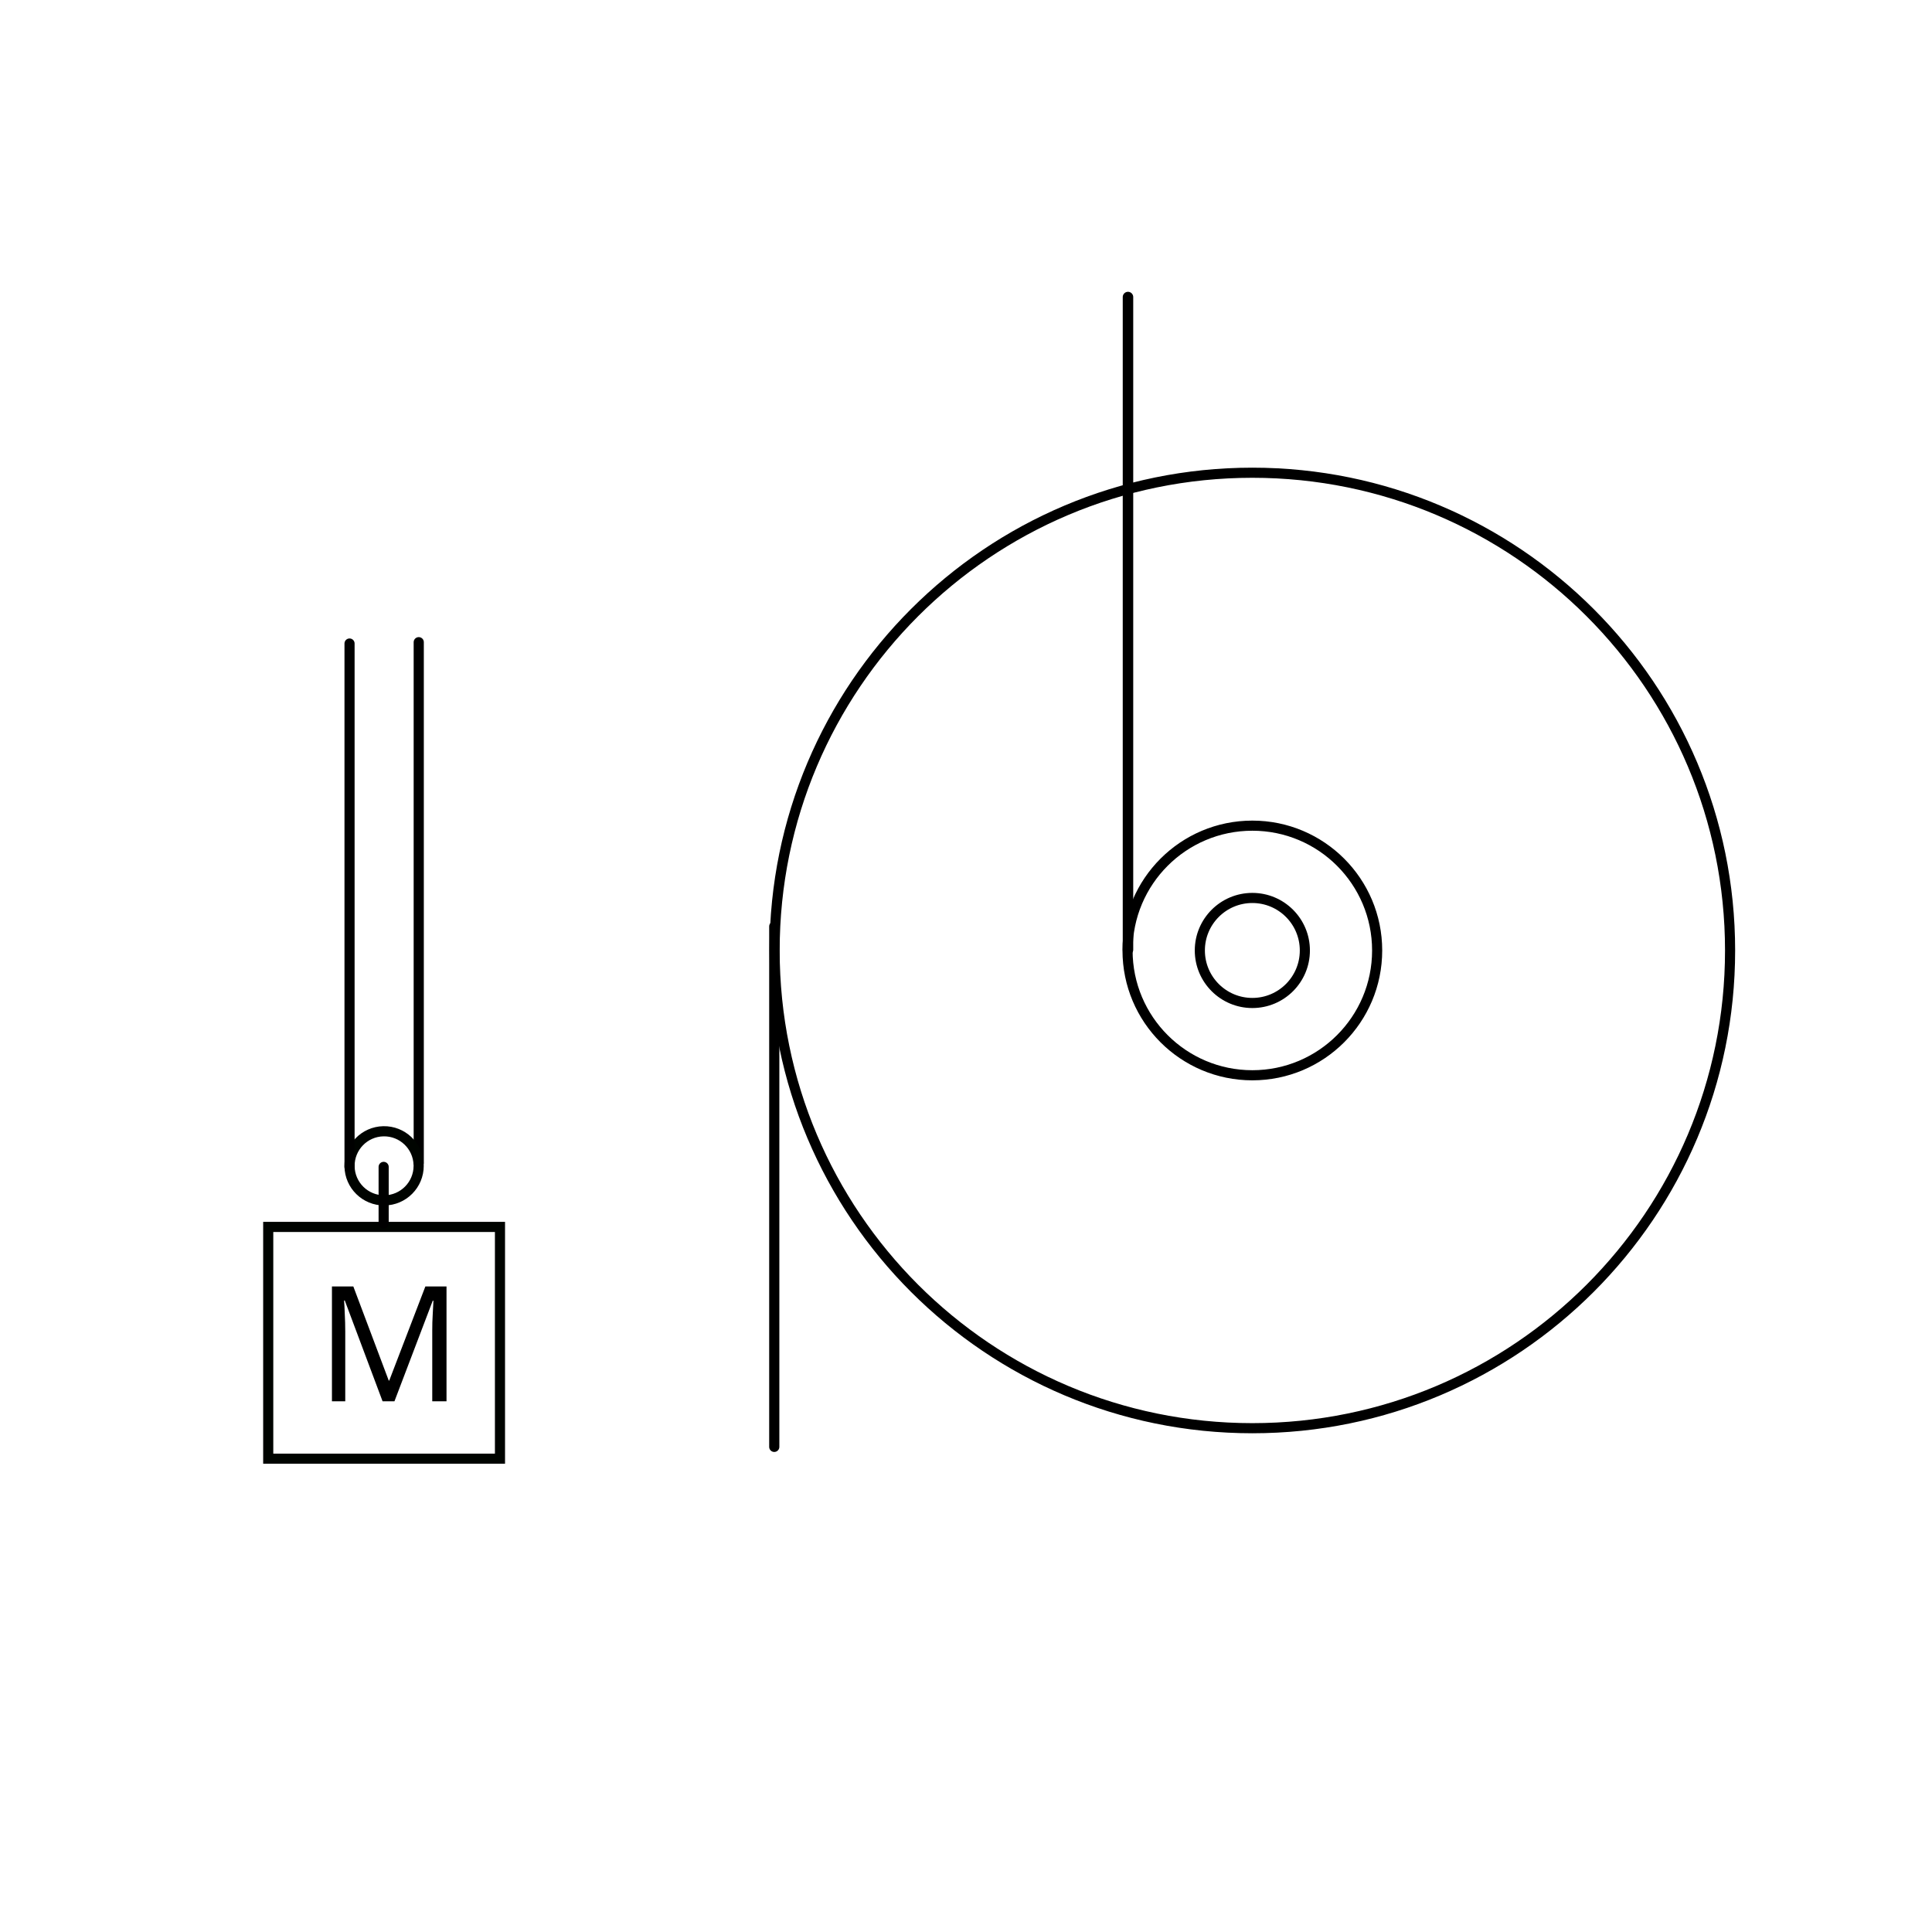
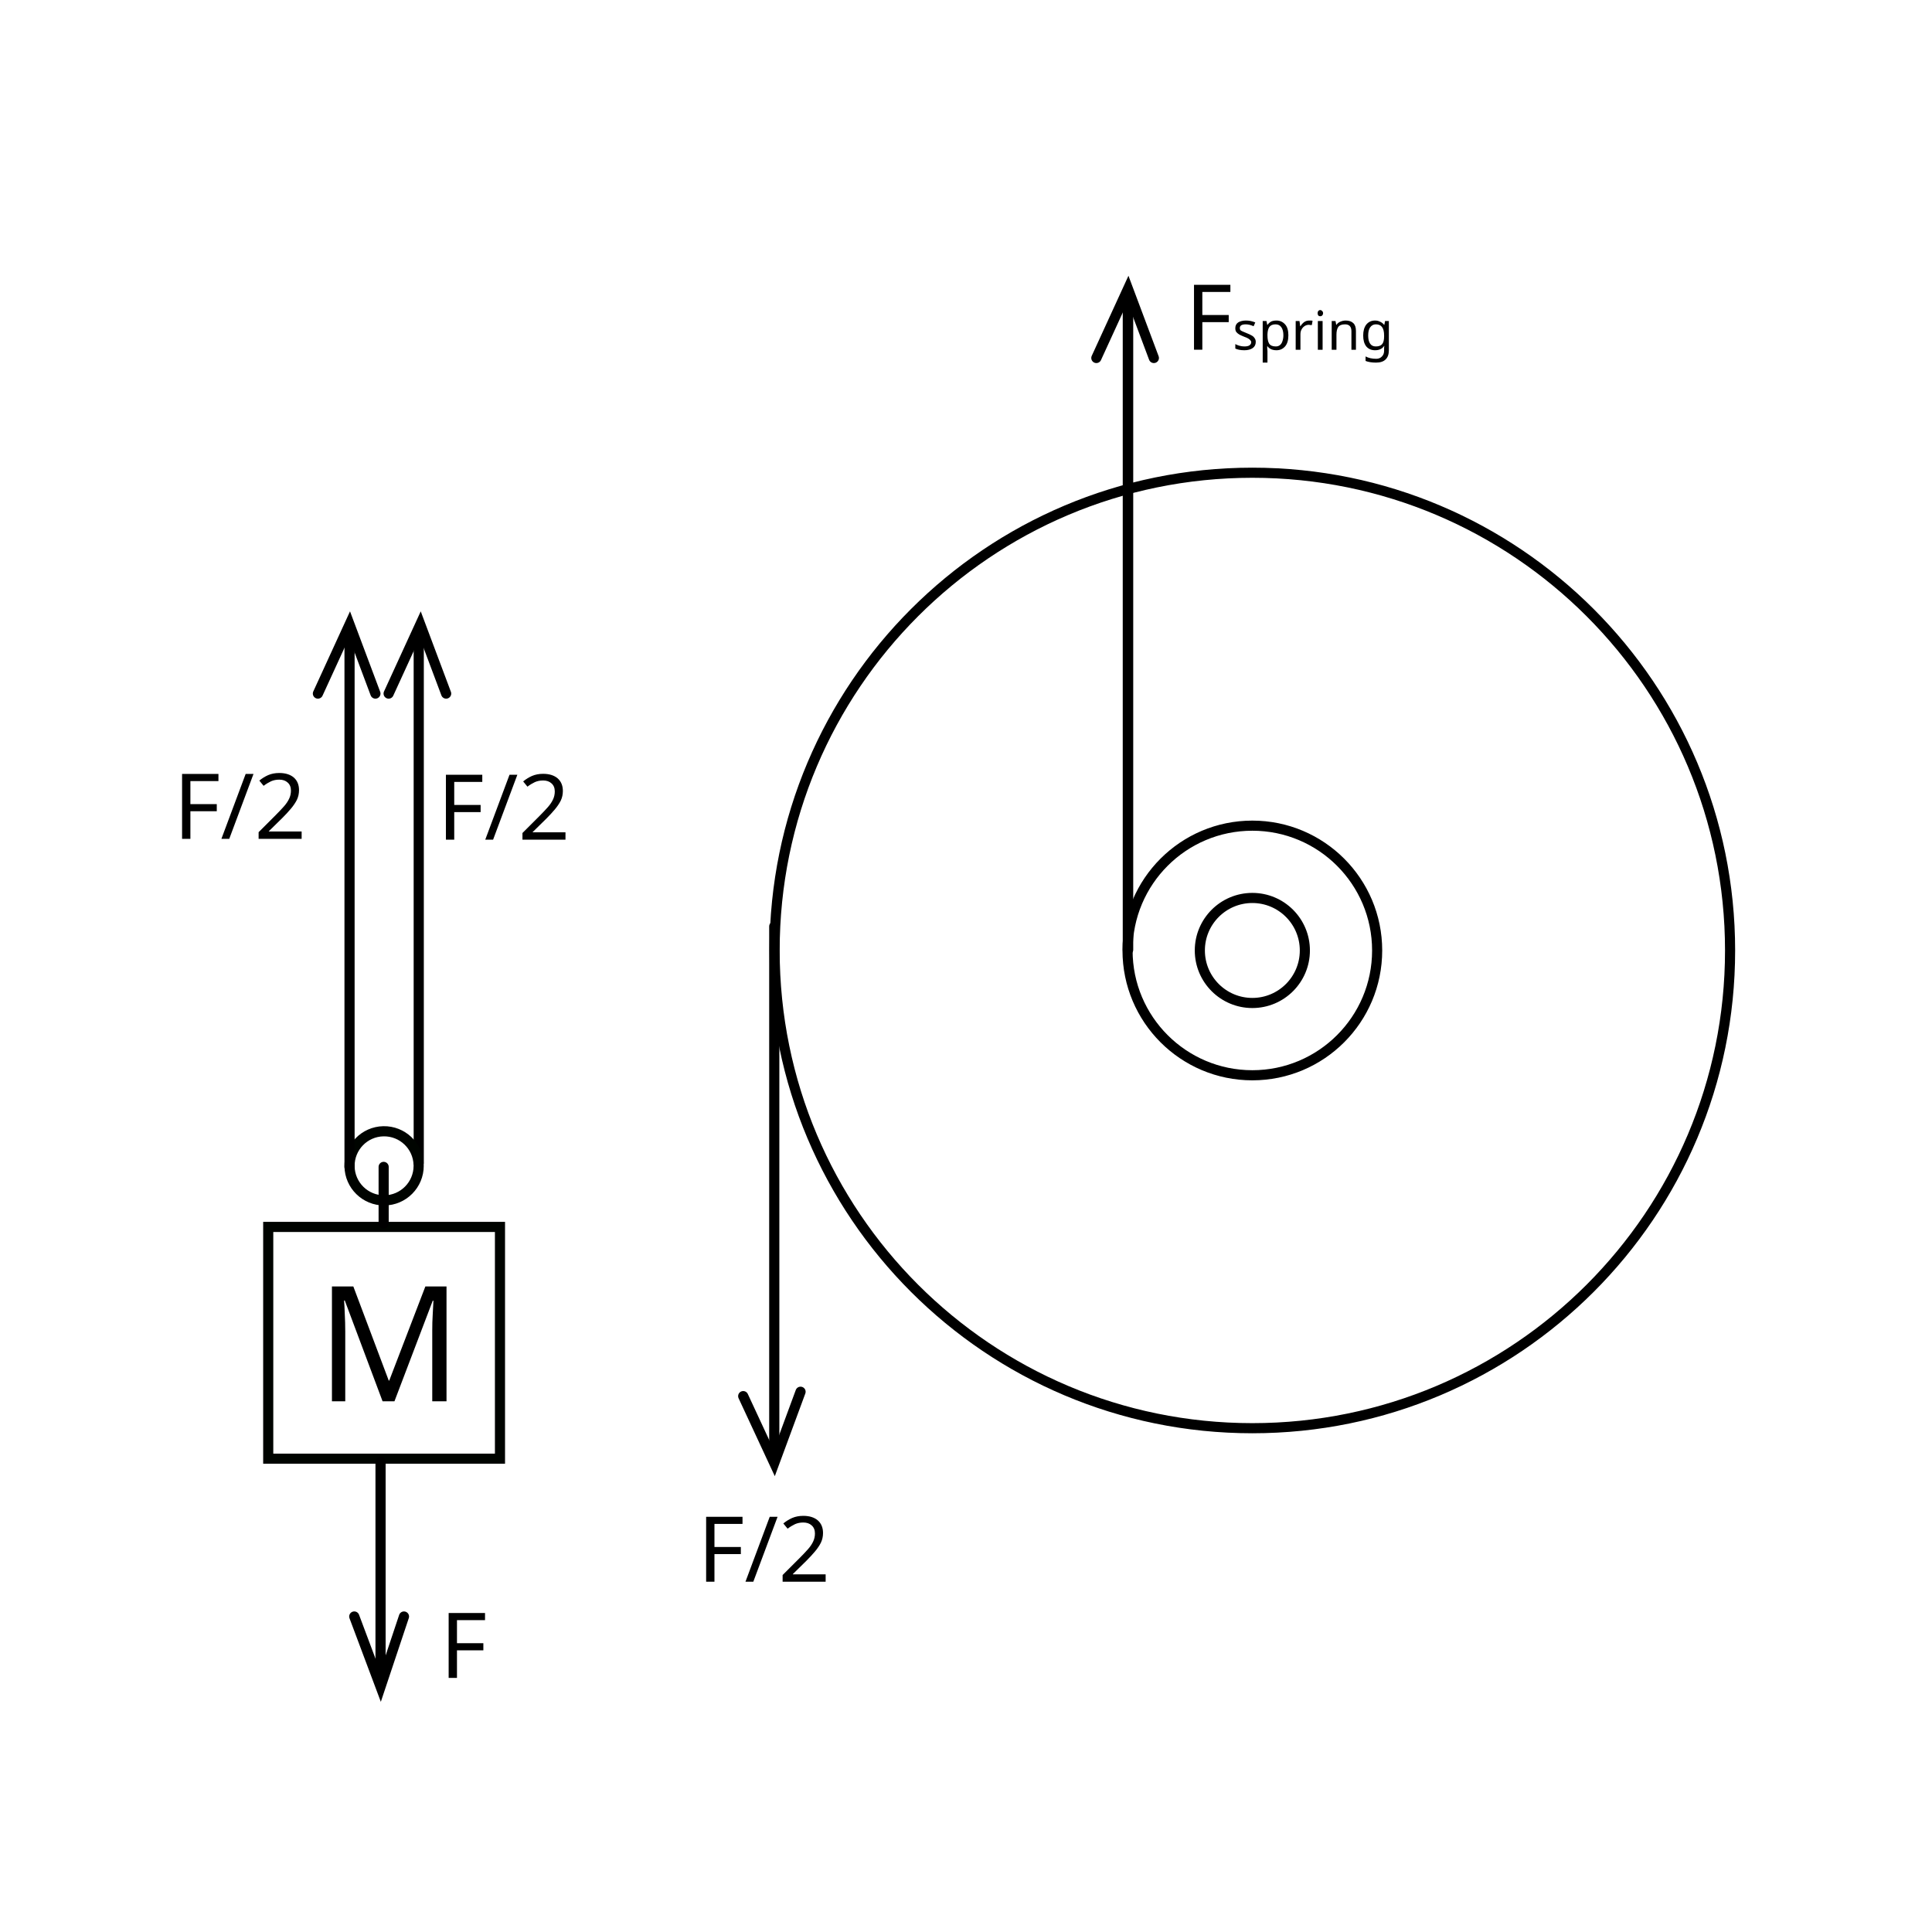
<svg xmlns="http://www.w3.org/2000/svg" width="5in" height="5in" viewBox="0 0 127 127" version="1.1" id="svg8">
  <defs id="defs2" />
  <g id="layer1" transform="translate(0,-170)" style="display:inline;opacity:1">
    <circle id="path815" cx="82.323" cy="232.479" r="31.404" style="fill:none;stroke:#000000;stroke-width:0.665;stroke-miterlimit:4;stroke-dasharray:none;stroke-opacity:1" />
    <circle id="path815-3" cx="82.323" cy="232.479" r="8.204" style="fill:none;stroke:#000000;stroke-width:0.665;stroke-miterlimit:4;stroke-dasharray:none;stroke-opacity:1" />
    <circle id="path815-3-5" cx="82.323" cy="232.479" r="3.452" style="fill:none;stroke:#000000;stroke-width:0.665;stroke-miterlimit:4;stroke-dasharray:none;stroke-opacity:1" />
    <path style="fill:none;stroke:#000000;stroke-width:0.689;stroke-linecap:round;stroke-linejoin:miter;stroke-miterlimit:4;stroke-dasharray:none;stroke-opacity:1" d="M 74.148,232.429 V 189.526" id="path4558-8" />
    <path style="fill:none;stroke:#000000;stroke-width:0.668;stroke-linecap:round;stroke-linejoin:miter;stroke-miterlimit:4;stroke-dasharray:none;stroke-opacity:1" d="M 50.896,265.11 V 230.899" id="path4558-4" />
    <path style="display:inline;opacity:1;fill:none;stroke:#000000;stroke-width:0.668;stroke-linecap:round;stroke-linejoin:miter;stroke-miterlimit:4;stroke-dasharray:none;stroke-opacity:1" d="M 27.526,246.426 V 212.215" id="path4558-4-9" />
    <rect style="display:inline;opacity:1;fill:none;fill-opacity:1;fill-rule:nonzero;stroke:#000400;stroke-width:0.665;stroke-linecap:round;stroke-miterlimit:4;stroke-dasharray:none;stroke-dashoffset:0;stroke-opacity:1" id="rect6043-8" width="15.234" height="15.234" x="17.632" y="250.652" />
    <path style="display:inline;opacity:1;fill:none;fill-opacity:1;fill-rule:nonzero;stroke:#000400;stroke-width:0.668;stroke-linecap:round;stroke-miterlimit:4;stroke-dasharray:none;stroke-dashoffset:0;stroke-opacity:1" id="path6047-1" d="m 27.521,246.635 a 2.272,2.272 0 0 1 -2.256,2.272 2.272,2.272 0 0 1 -2.288,-2.239 2.272,2.272 0 0 1 2.223,-2.304 2.272,2.272 0 0 1 2.319,2.207" />
-     <path style="display:inline;opacity:1;fill:none;stroke:#000000;stroke-width:0.665;stroke-linecap:round;stroke-linejoin:miter;stroke-miterlimit:4;stroke-dasharray:none;stroke-opacity:1" d="M 22.977,246.724 V 212.302" id="path4558-7-0" />
+     <path style="display:inline;opacity:1;fill:none;stroke:#000000;stroke-width:0.667;stroke-linecap:round;stroke-linejoin:miter;stroke-miterlimit:4;stroke-dasharray:none;stroke-opacity:1" d="M 22.977,246.723 V 212.114" id="path4558-7-0" />
    <path style="display:inline;opacity:1;fill:none;stroke:#000000;stroke-width:0.665;stroke-linecap:round;stroke-linejoin:miter;stroke-miterlimit:4;stroke-dasharray:none;stroke-opacity:1" d="m 25.219,250.433 v -3.728" id="path4558-8-2-6" />
    <text xml:space="preserve" style="font-style:normal;font-weight:normal;font-size:10.583px;line-height:1.25;font-family:sans-serif;letter-spacing:0px;word-spacing:0px;display:inline;opacity:1;fill:#000000;fill-opacity:1;stroke:none;stroke-width:0.265" x="20.789" y="262.116" id="text6081-9">
      <tspan id="tspan6079-4" x="20.789" y="262.116" style="stroke-width:0.265">M</tspan>
    </text>
+     <path style="fill:none;stroke:#000000;stroke-width:0.668;stroke-linecap:round;stroke-linejoin:miter;stroke-miterlimit:4;stroke-dasharray:none;stroke-opacity:1" d="m 24.678,215.592 -1.701,-4.536 -2.079,4.536" id="path19" />
+     <path style="display:inline;opacity:1;fill:none;stroke:#000000;stroke-width:0.668;stroke-linecap:round;stroke-linejoin:miter;stroke-miterlimit:4;stroke-dasharray:none;stroke-opacity:1" d="m 29.327,215.592 -1.701,-4.536 -2.079,4.536" id="path19-5" />
+     <path style="display:inline;opacity:1;fill:none;stroke:#000000;stroke-width:0.668;stroke-linecap:round;stroke-linejoin:miter;stroke-miterlimit:4;stroke-dasharray:none;stroke-opacity:1" d="m 75.849,193.532 -1.701,-4.536 -2.079,4.536" id="path19-6" />
+     <path style="display:inline;opacity:1;fill:none;stroke:#000000;stroke-width:0.668;stroke-linecap:round;stroke-linejoin:miter;stroke-miterlimit:4;stroke-dasharray:none;stroke-opacity:1" d="m 48.855,261.775 2.041,4.393 1.728,-4.681" id="path19-2" />
+     <path style="display:inline;opacity:1;fill:none;stroke:#000000;stroke-width:0.668;stroke-linecap:round;stroke-linejoin:miter;stroke-miterlimit:4;stroke-dasharray:none;stroke-opacity:1" d="M 25.015,280.427 V 266.087" id="path4558-4-3" />
+     <path style="display:inline;opacity:1;fill:none;stroke:#000000;stroke-width:0.668;stroke-linecap:round;stroke-linejoin:miter;stroke-miterlimit:4;stroke-dasharray:none;stroke-opacity:1" d="m 23.288,276.261 1.728,4.609 1.539,-4.608" id="path19-2-1" />
+     <text xml:space="preserve" style="font-style:normal;font-weight:normal;font-size:5.979px;line-height:1.25;font-family:sans-serif;letter-spacing:0px;word-spacing:0px;fill:#000000;fill-opacity:1;stroke:none;stroke-width:0.149" x="28.914" y="280.296" id="text4576">
+       <tspan id="tspan4574" x="28.914" y="280.296" style="stroke-width:0.149">F</tspan>
+     </text>
+     <text xml:space="preserve" style="font-style:normal;font-weight:normal;font-size:5.979px;line-height:1.25;font-family:sans-serif;letter-spacing:0px;word-spacing:0px;display:inline;opacity:1;fill:#000000;fill-opacity:1;stroke:none;stroke-width:0.149" x="11.391" y="225.14" id="text4576-9">
+       <tspan id="tspan4574-3" x="11.391" y="225.14" style="stroke-width:0.149">F/2</tspan>
+     </text>
+     <text xml:space="preserve" style="font-style:normal;font-weight:normal;font-size:5.979px;line-height:1.25;font-family:sans-serif;letter-spacing:0px;word-spacing:0px;display:inline;opacity:1;fill:#000000;fill-opacity:1;stroke:none;stroke-width:0.149" x="28.734" y="225.195" id="text4576-9-4">
+       <tspan id="tspan4574-3-5" x="28.734" y="225.195" style="stroke-width:0.149">F/2</tspan>
+     </text>
+     <text xml:space="preserve" style="font-style:normal;font-weight:normal;font-size:5.979px;line-height:1.25;font-family:sans-serif;letter-spacing:0px;word-spacing:0px;display:inline;opacity:1;fill:#000000;fill-opacity:1;stroke:none;stroke-width:0.149" x="45.84" y="273.971" id="text4576-9-4-6">
+       <tspan id="tspan4574-3-5-4" x="45.84" y="273.971" style="stroke-width:0.149">F/2</tspan>
+     </text>
+     <text xml:space="preserve" style="font-style:normal;font-weight:normal;font-size:5.979px;line-height:1.25;font-family:sans-serif;letter-spacing:0px;word-spacing:0px;display:inline;opacity:1;fill:#000000;fill-opacity:1;stroke:none;stroke-width:0.149" x="77.912" y="192.989" id="text4576-9-4-7">
+       <tspan id="tspan4574-3-5-8" x="77.912" y="192.989" style="stroke-width:0.149">F<tspan style="font-size:3.528px" id="tspan4640">spring</tspan>
+       </tspan>
+     </text>
  </g>
</svg>
